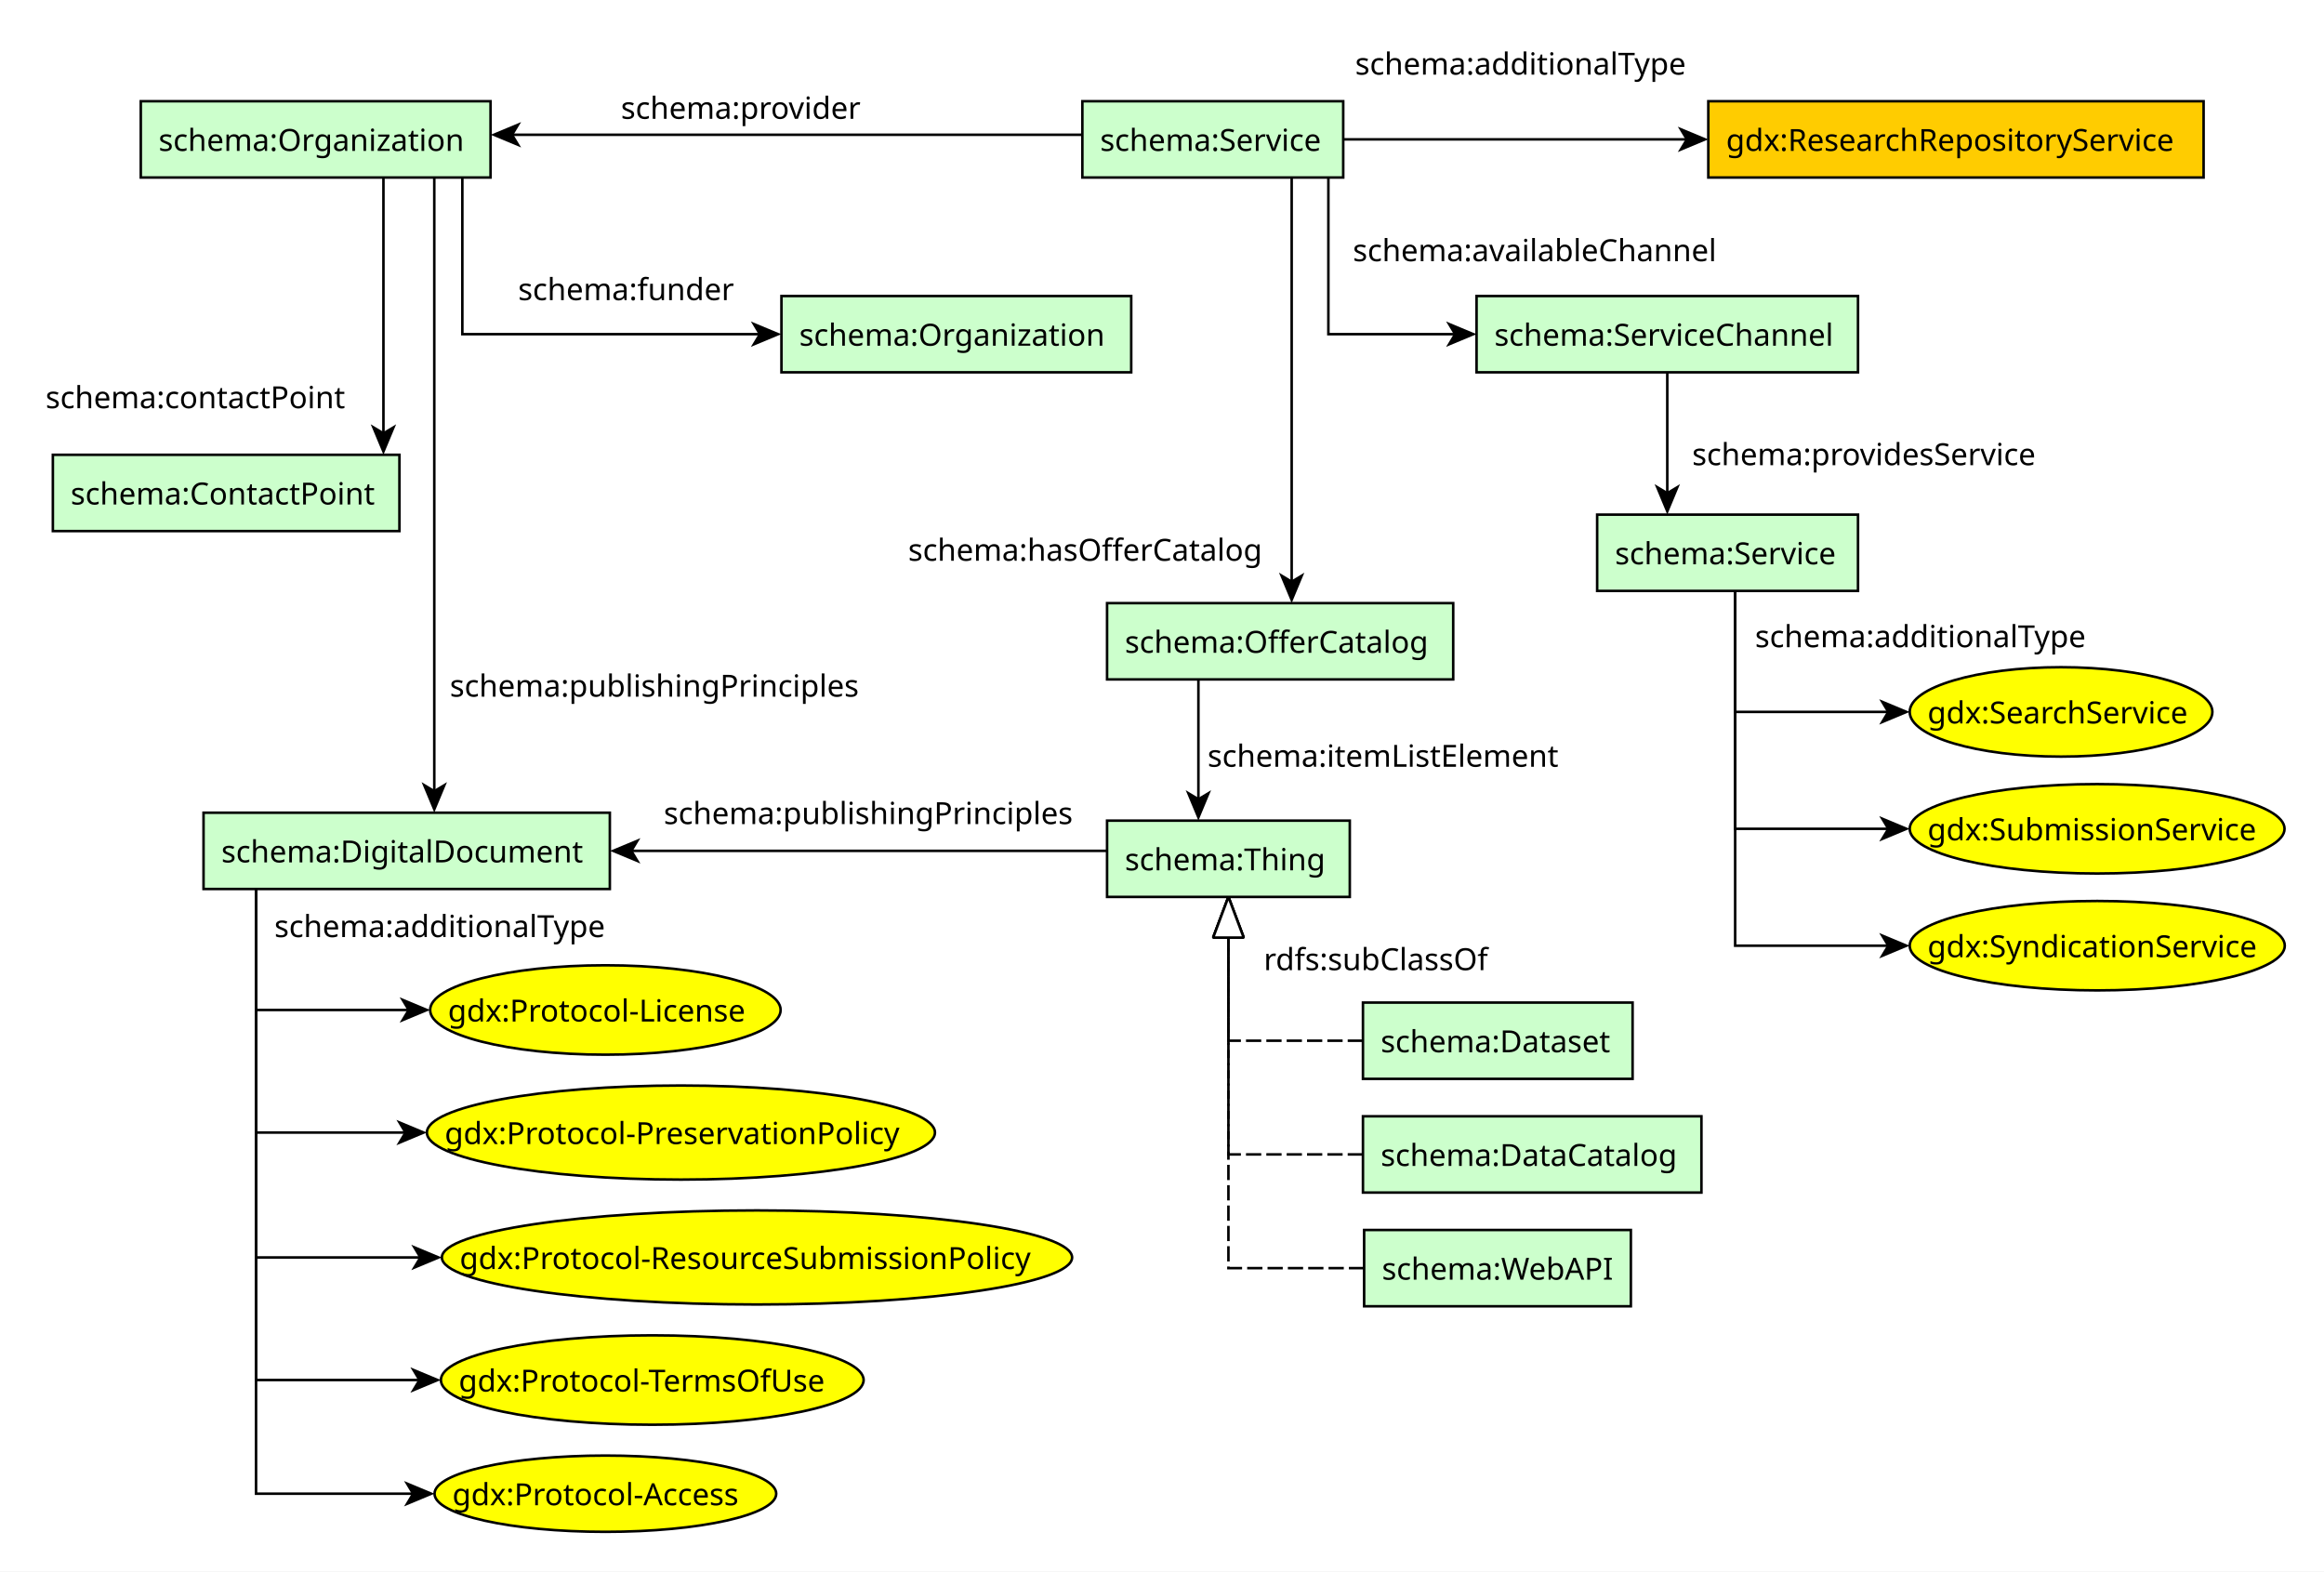
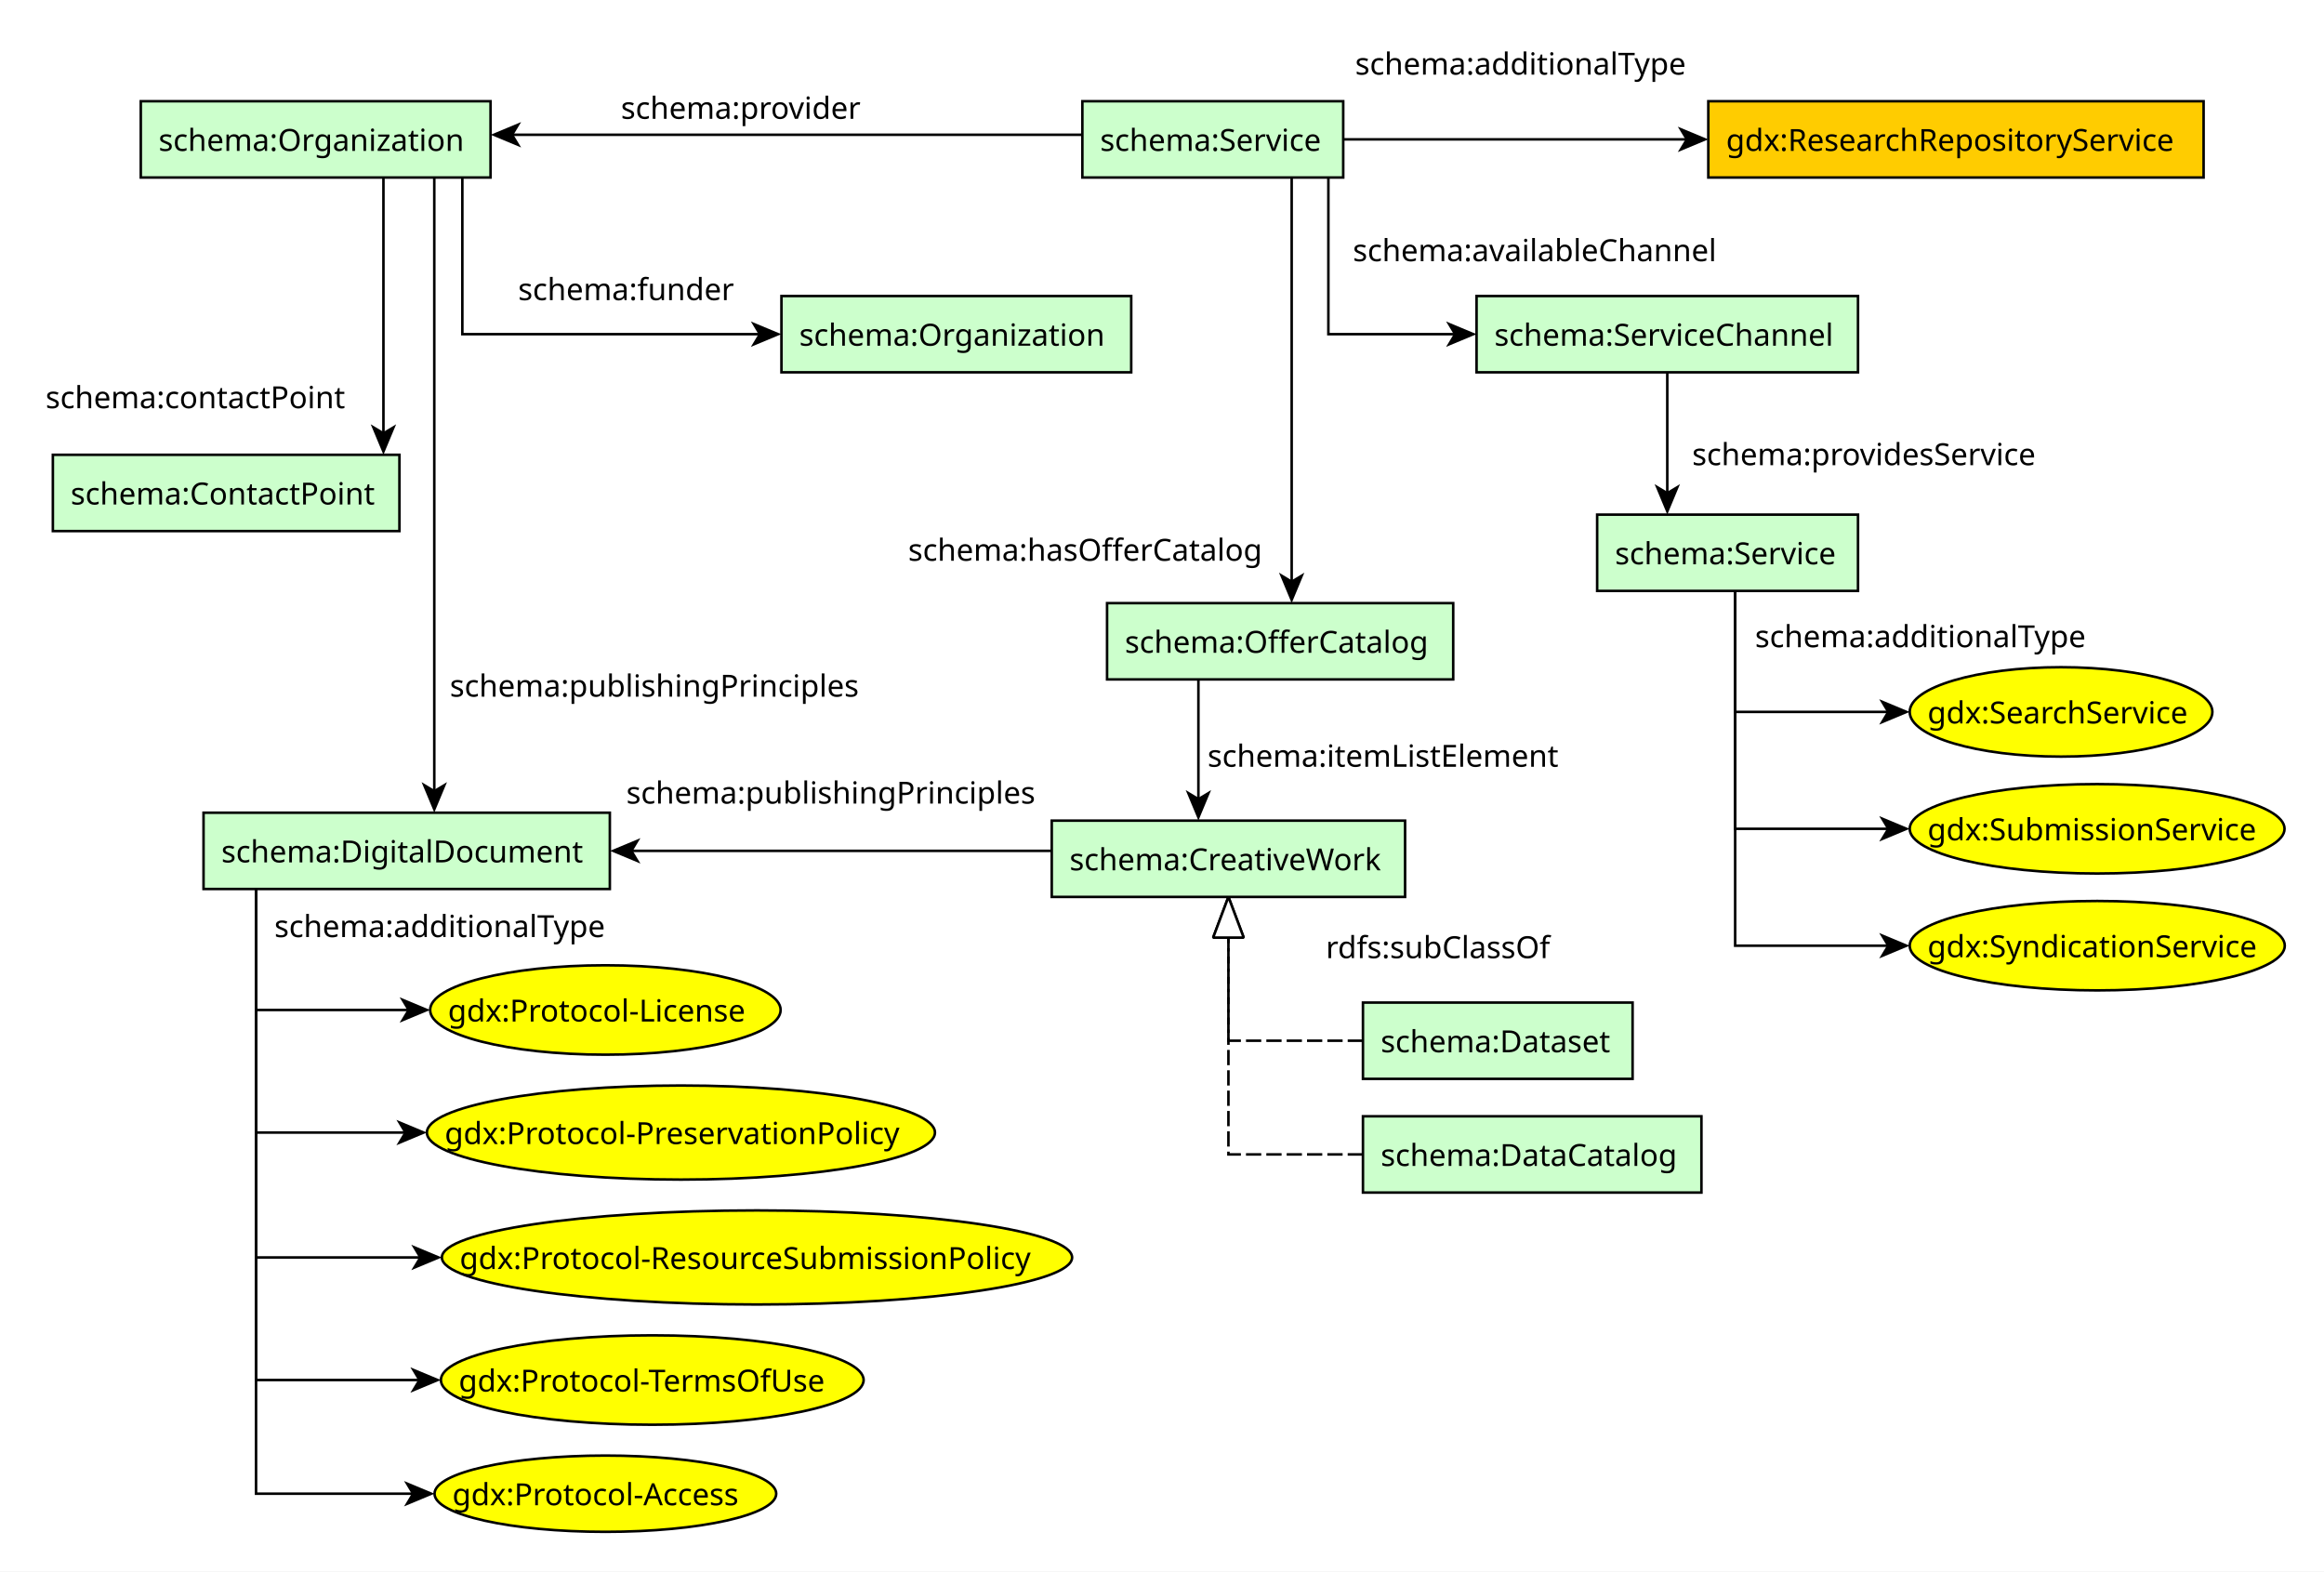
<svg xmlns="http://www.w3.org/2000/svg" xmlns:xlink="http://www.w3.org/1999/xlink" fill-opacity="1" color-rendering="auto" color-interpolation="auto" text-rendering="auto" stroke="black" stroke-linecap="square" width="914" stroke-miterlimit="10" shape-rendering="auto" stroke-opacity="1" fill="black" stroke-dasharray="none" font-weight="normal" stroke-width="1" height="618" font-family="'Dialog'" font-style="normal" stroke-linejoin="miter" font-size="12px" stroke-dashoffset="0" image-rendering="auto">
  <defs id="genericDefs" />
  <g>
    <defs id="defs1">
      <clipPath clipPathUnits="userSpaceOnUse" id="clipPath1">
        <path d="M0 0 L914 0 L914 618 L0 618 L0 0 Z" />
      </clipPath>
      <clipPath clipPathUnits="userSpaceOnUse" id="clipPath2">
        <path d="M148 -638 L1062 -638 L1062 -20 L148 -20 L148 -638 Z" />
      </clipPath>
    </defs>
    <g fill="white" text-rendering="geometricPrecision" shape-rendering="geometricPrecision" transform="translate(-148,638)" stroke="white">
      <rect x="148" width="914" height="618" y="-638" clip-path="url(#clipPath2)" stroke="none" />
    </g>
    <g id="y.node.0">
      <a target="_blank" xlink:type="simple" xlink:href="http://schema.org/Service" xlink:show="new">
        <g fill="rgb(204,255,204)" text-rendering="geometricPrecision" shape-rendering="geometricPrecision" transform="matrix(1,0,0,1,-148,638)" stroke="rgb(204,255,204)">
          <rect x="573.679" width="102.594" height="30" y="-598.188" stroke="none" />
        </g>
        <g text-rendering="geometricPrecision" stroke-miterlimit="1.45" shape-rendering="geometricPrecision" transform="matrix(1,0,0,1,-148,638)" stroke-linecap="butt">
          <rect fill="none" x="573.679" width="102.594" height="30" y="-598.188" />
        </g>
        <g>
          <g text-rendering="geometricPrecision" stroke-miterlimit="1.45" shape-rendering="geometricPrecision" font-family="sans-serif" transform="matrix(1,0,0,1,-148,638)" stroke-linecap="butt">
            <text x="580.679" xml:space="preserve" y="-578.653" stroke="none">schema:Service</text>
          </g>
        </g>
      </a>
    </g>
    <g id="y.node.1">
      <a target="_blank" xlink:type="simple" xlink:href="http://schema.org/OfferCatalog" xlink:show="new">
        <g fill="rgb(204,255,204)" text-rendering="geometricPrecision" shape-rendering="geometricPrecision" transform="matrix(1,0,0,1,-148,638)" stroke="rgb(204,255,204)">
          <rect x="583.395" width="136.133" height="30" y="-400.8" stroke="none" />
        </g>
        <g text-rendering="geometricPrecision" stroke-miterlimit="1.45" shape-rendering="geometricPrecision" transform="matrix(1,0,0,1,-148,638)" stroke-linecap="butt">
          <rect fill="none" x="583.395" width="136.133" height="30" y="-400.8" />
        </g>
        <g>
          <g text-rendering="geometricPrecision" stroke-miterlimit="1.45" shape-rendering="geometricPrecision" font-family="sans-serif" transform="matrix(1,0,0,1,-148,638)" stroke-linecap="butt">
            <text x="590.395" xml:space="preserve" y="-381.265" stroke="none">schema:OfferCatalog</text>
          </g>
        </g>
      </a>
    </g>
    <g id="y.node.2">
      <a target="_blank" xlink:type="simple" xlink:href="http://schema.org/ServiceChannel" xlink:show="new">
        <g fill="rgb(204,255,204)" text-rendering="geometricPrecision" shape-rendering="geometricPrecision" transform="matrix(1,0,0,1,-148,638)" stroke="rgb(204,255,204)">
          <rect x="728.713" width="150.019" height="30" y="-521.578" stroke="none" />
        </g>
        <g text-rendering="geometricPrecision" stroke-miterlimit="1.45" shape-rendering="geometricPrecision" transform="matrix(1,0,0,1,-148,638)" stroke-linecap="butt">
          <rect fill="none" x="728.713" width="150.019" height="30" y="-521.578" />
        </g>
        <g>
          <g text-rendering="geometricPrecision" stroke-miterlimit="1.45" shape-rendering="geometricPrecision" font-family="sans-serif" transform="matrix(1,0,0,1,-148,638)" stroke-linecap="butt">
            <text x="735.713" xml:space="preserve" y="-502.043" stroke="none">schema:ServiceChannel</text>
          </g>
        </g>
      </a>
    </g>
    <g id="y.node.3">
      <a target="_blank" xlink:type="simple" xlink:href="http://schema.org/DigitalDocument" xlink:show="new">
        <g fill="rgb(204,255,204)" text-rendering="geometricPrecision" shape-rendering="geometricPrecision" transform="matrix(1,0,0,1,-148,638)" stroke="rgb(204,255,204)">
          <rect x="228.046" width="159.793" height="30" y="-318.382" stroke="none" />
        </g>
        <g text-rendering="geometricPrecision" stroke-miterlimit="1.45" shape-rendering="geometricPrecision" transform="matrix(1,0,0,1,-148,638)" stroke-linecap="butt">
          <rect fill="none" x="228.046" width="159.793" height="30" y="-318.382" />
        </g>
        <g>
          <g text-rendering="geometricPrecision" stroke-miterlimit="1.45" shape-rendering="geometricPrecision" font-family="sans-serif" transform="matrix(1,0,0,1,-148,638)" stroke-linecap="butt">
            <text x="235.046" xml:space="preserve" y="-298.847" stroke="none">schema:DigitalDocument</text>
          </g>
        </g>
      </a>
    </g>
    <g id="y.node.4">
      <a target="_blank" xlink:type="simple" xlink:href="https://geodex.org/voc/Protocol-License" xlink:show="new">
        <g fill="yellow" text-rendering="geometricPrecision" shape-rendering="geometricPrecision" transform="matrix(1,0,0,1,-148,638)" stroke="yellow">
          <ellipse rx="68.922" ry="17.583" cx="386.09" cy="-240.8" stroke="none" />
        </g>
        <g text-rendering="geometricPrecision" stroke-miterlimit="1.45" shape-rendering="geometricPrecision" transform="matrix(1,0,0,1,-148,638)" stroke-linecap="butt">
          <ellipse rx="68.922" fill="none" ry="17.583" cx="386.09" cy="-240.8" />
        </g>
        <g>
          <g text-rendering="geometricPrecision" stroke-miterlimit="1.45" shape-rendering="geometricPrecision" font-family="sans-serif" transform="matrix(1,0,0,1,-148,638)" stroke-linecap="butt">
            <text x="324.168" xml:space="preserve" y="-236.265" stroke="none">gdx:Protocol-License</text>
          </g>
        </g>
      </a>
    </g>
    <g id="y.node.5">
      <a target="_blank" xlink:type="simple" xlink:href="https://geodex.org/voc/Protocol-TermsOfUse" xlink:show="new">
        <g fill="yellow" text-rendering="geometricPrecision" shape-rendering="geometricPrecision" transform="matrix(1,0,0,1,-148,638)" stroke="yellow">
          <ellipse rx="83.125" ry="17.583" cx="404.522" cy="-95.269" stroke="none" />
        </g>
        <g text-rendering="geometricPrecision" stroke-miterlimit="1.45" shape-rendering="geometricPrecision" transform="matrix(1,0,0,1,-148,638)" stroke-linecap="butt">
          <ellipse rx="83.125" fill="none" ry="17.583" cx="404.522" cy="-95.269" />
        </g>
        <g>
          <g text-rendering="geometricPrecision" stroke-miterlimit="1.45" shape-rendering="geometricPrecision" font-family="sans-serif" transform="matrix(1,0,0,1,-148,638)" stroke-linecap="butt">
            <text x="328.397" xml:space="preserve" y="-90.734" stroke="none">gdx:Protocol-TermsOfUse</text>
          </g>
        </g>
      </a>
    </g>
    <g id="y.node.6">
      <a target="_blank" xlink:type="simple" xlink:href="https://geodex.org/voc/Protocol-ResourceSubmissionPolicy" xlink:show="new">
        <g fill="yellow" text-rendering="geometricPrecision" shape-rendering="geometricPrecision" transform="matrix(1,0,0,1,-148,638)" stroke="yellow">
          <ellipse rx="123.93" ry="18.5" cx="445.714" cy="-143.473" stroke="none" />
        </g>
        <g text-rendering="geometricPrecision" stroke-miterlimit="1.45" shape-rendering="geometricPrecision" transform="matrix(1,0,0,1,-148,638)" stroke-linecap="butt">
          <ellipse rx="123.93" fill="none" ry="18.5" cx="445.714" cy="-143.473" />
        </g>
        <g>
          <g text-rendering="geometricPrecision" stroke-miterlimit="1.45" shape-rendering="geometricPrecision" font-family="sans-serif" transform="matrix(1,0,0,1,-148,638)" stroke-linecap="butt">
            <text x="328.785" xml:space="preserve" y="-138.938" stroke="none">gdx:Protocol-ResourceSubmissionPolicy</text>
          </g>
        </g>
      </a>
    </g>
    <g id="y.node.7">
      <a target="_blank" xlink:type="simple" xlink:href="https://geodex.org/voc/Protocol-PreservationPolicy" xlink:show="new">
        <g fill="yellow" text-rendering="geometricPrecision" shape-rendering="geometricPrecision" transform="matrix(1,0,0,1,-148,638)" stroke="yellow">
          <ellipse rx="99.903" ry="18.5" cx="415.8" cy="-192.595" stroke="none" />
        </g>
        <g text-rendering="geometricPrecision" stroke-miterlimit="1.45" shape-rendering="geometricPrecision" transform="matrix(1,0,0,1,-148,638)" stroke-linecap="butt">
          <ellipse rx="99.903" fill="none" ry="18.5" cx="415.8" cy="-192.595" />
        </g>
        <g>
          <g text-rendering="geometricPrecision" stroke-miterlimit="1.45" shape-rendering="geometricPrecision" font-family="sans-serif" transform="matrix(1,0,0,1,-148,638)" stroke-linecap="butt">
            <text x="322.897" xml:space="preserve" y="-188.06" stroke="none">gdx:Protocol-PreservationPolicy</text>
          </g>
        </g>
      </a>
    </g>
    <g id="y.node.8">
      <a target="_blank" xlink:type="simple" xlink:href="https://geodex.org/voc/Protocol-Access" xlink:show="new">
        <g fill="yellow" text-rendering="geometricPrecision" shape-rendering="geometricPrecision" transform="matrix(1,0,0,1,-148,638)" stroke="yellow">
          <ellipse rx="67.193" ry="15" cx="386.09" cy="-50.564" stroke="none" />
        </g>
        <g text-rendering="geometricPrecision" stroke-miterlimit="1.45" shape-rendering="geometricPrecision" transform="matrix(1,0,0,1,-148,638)" stroke-linecap="butt">
          <ellipse rx="67.193" fill="none" ry="15" cx="386.09" cy="-50.564" />
        </g>
        <g>
          <g text-rendering="geometricPrecision" stroke-miterlimit="1.45" shape-rendering="geometricPrecision" font-family="sans-serif" transform="matrix(1,0,0,1,-148,638)" stroke-linecap="butt">
            <text x="325.897" xml:space="preserve" y="-46.029" stroke="none">gdx:Protocol-Access</text>
          </g>
        </g>
      </a>
    </g>
    <g id="y.node.9">
      <a target="_blank" xlink:type="simple" xlink:href="http://schema.org/Thing" xlink:show="new">
        <g fill="rgb(204,255,204)" text-rendering="geometricPrecision" shape-rendering="geometricPrecision" transform="matrix(1,0,0,1,-148,638)" stroke="rgb(204,255,204)">
-           <rect x="583.395" width="95.457" height="30" y="-315.261" stroke="none" />
-         </g>
-         <g text-rendering="geometricPrecision" stroke-miterlimit="1.45" shape-rendering="geometricPrecision" transform="matrix(1,0,0,1,-148,638)" stroke-linecap="butt">
-           <rect fill="none" x="583.395" width="95.457" height="30" y="-315.261" />
-         </g>
-         <g>
-           <g text-rendering="geometricPrecision" stroke-miterlimit="1.45" shape-rendering="geometricPrecision" font-family="sans-serif" transform="matrix(1,0,0,1,-148,638)" stroke-linecap="butt">
-             <text x="590.395" xml:space="preserve" y="-295.726" stroke="none">schema:Thing</text>
+           <rect x="561.642" width="138.963" height="30" y="-315.261" stroke="none" />
+         </g>
+         <g text-rendering="geometricPrecision" stroke-miterlimit="1.45" shape-rendering="geometricPrecision" transform="matrix(1,0,0,1,-148,638)" stroke-linecap="butt">
+           <rect fill="none" x="561.642" width="138.963" height="30" y="-315.261" />
+         </g>
+         <g>
+           <g text-rendering="geometricPrecision" stroke-miterlimit="1.45" shape-rendering="geometricPrecision" font-family="sans-serif" transform="matrix(1,0,0,1,-148,638)" stroke-linecap="butt">
+             <text x="568.642" xml:space="preserve" y="-295.726" stroke="none">schema:CreativeWork</text>
          </g>
        </g>
      </a>
    </g>
    <g id="y.node.10">
      <a target="_blank" xlink:type="simple" xlink:href="http://schema.org/Organization" xlink:show="new">
        <g fill="rgb(204,255,204)" text-rendering="geometricPrecision" shape-rendering="geometricPrecision" transform="matrix(1,0,0,1,-148,638)" stroke="rgb(204,255,204)">
          <rect x="203.368" width="137.562" height="30" y="-598.188" stroke="none" />
        </g>
        <g text-rendering="geometricPrecision" stroke-miterlimit="1.45" shape-rendering="geometricPrecision" transform="matrix(1,0,0,1,-148,638)" stroke-linecap="butt">
          <rect fill="none" x="203.368" width="137.562" height="30" y="-598.188" />
        </g>
        <g>
          <g text-rendering="geometricPrecision" stroke-miterlimit="1.45" shape-rendering="geometricPrecision" font-family="sans-serif" transform="matrix(1,0,0,1,-148,638)" stroke-linecap="butt">
            <text x="210.368" xml:space="preserve" y="-578.653" stroke="none">schema:Organization</text>
          </g>
        </g>
      </a>
    </g>
    <g id="y.node.11">
      <a target="_blank" xlink:type="simple" xlink:href="http://schema.org/Organization" xlink:show="new">
        <g fill="rgb(204,255,204)" text-rendering="geometricPrecision" shape-rendering="geometricPrecision" transform="matrix(1,0,0,1,-148,638)" stroke="rgb(204,255,204)">
          <rect x="455.332" width="137.562" height="30" y="-521.578" stroke="none" />
        </g>
        <g text-rendering="geometricPrecision" stroke-miterlimit="1.45" shape-rendering="geometricPrecision" transform="matrix(1,0,0,1,-148,638)" stroke-linecap="butt">
          <rect fill="none" x="455.332" width="137.562" height="30" y="-521.578" />
        </g>
        <g>
          <g text-rendering="geometricPrecision" stroke-miterlimit="1.45" shape-rendering="geometricPrecision" font-family="sans-serif" transform="matrix(1,0,0,1,-148,638)" stroke-linecap="butt">
            <text x="462.332" xml:space="preserve" y="-502.043" stroke="none">schema:Organization</text>
          </g>
        </g>
      </a>
    </g>
    <g id="y.node.12">
      <a target="_blank" xlink:type="simple" xlink:href="http://schema.org/ContactPoint" xlink:show="new">
        <g fill="rgb(204,255,204)" text-rendering="geometricPrecision" shape-rendering="geometricPrecision" transform="matrix(1,0,0,1,-148,638)" stroke="rgb(204,255,204)">
          <rect x="168.79" width="136.303" height="30" y="-459.141" stroke="none" />
        </g>
        <g text-rendering="geometricPrecision" stroke-miterlimit="1.45" shape-rendering="geometricPrecision" transform="matrix(1,0,0,1,-148,638)" stroke-linecap="butt">
          <rect fill="none" x="168.79" width="136.303" height="30" y="-459.141" />
        </g>
        <g>
          <g text-rendering="geometricPrecision" stroke-miterlimit="1.45" shape-rendering="geometricPrecision" font-family="sans-serif" transform="matrix(1,0,0,1,-148,638)" stroke-linecap="butt">
            <text x="175.79" xml:space="preserve" y="-439.606" stroke="none">schema:ContactPoint</text>
          </g>
        </g>
      </a>
    </g>
    <g id="y.node.13">
      <a target="_blank" xlink:type="simple" xlink:href="https://geodex.org/voc/SearchService" xlink:show="new">
        <g fill="yellow" text-rendering="geometricPrecision" shape-rendering="geometricPrecision" transform="matrix(1,0,0,1,-148,638)" stroke="yellow">
          <ellipse rx="59.52" ry="17.583" cx="958.585" cy="-358.024" stroke="none" />
        </g>
        <g text-rendering="geometricPrecision" stroke-miterlimit="1.45" shape-rendering="geometricPrecision" transform="matrix(1,0,0,1,-148,638)" stroke-linecap="butt">
          <ellipse rx="59.52" fill="none" ry="17.583" cx="958.585" cy="-358.024" />
        </g>
        <g>
          <g text-rendering="geometricPrecision" stroke-miterlimit="1.45" shape-rendering="geometricPrecision" font-family="sans-serif" transform="matrix(1,0,0,1,-148,638)" stroke-linecap="butt">
            <text x="906.064" xml:space="preserve" y="-353.489" stroke="none">gdx:SearchService</text>
          </g>
        </g>
      </a>
    </g>
    <g id="y.node.14">
      <a target="_blank" xlink:type="simple" xlink:href="https://geodex.org/voc/SubmissionService" xlink:show="new">
        <g fill="yellow" text-rendering="geometricPrecision" shape-rendering="geometricPrecision" transform="matrix(1,0,0,1,-148,638)" stroke="yellow">
          <ellipse rx="73.709" ry="17.583" cx="972.773" cy="-312.053" stroke="none" />
        </g>
        <g text-rendering="geometricPrecision" stroke-miterlimit="1.45" shape-rendering="geometricPrecision" transform="matrix(1,0,0,1,-148,638)" stroke-linecap="butt">
          <ellipse rx="73.709" fill="none" ry="17.583" cx="972.773" cy="-312.053" />
        </g>
        <g>
          <g text-rendering="geometricPrecision" stroke-miterlimit="1.45" shape-rendering="geometricPrecision" font-family="sans-serif" transform="matrix(1,0,0,1,-148,638)" stroke-linecap="butt">
            <text x="906.064" xml:space="preserve" y="-307.518" stroke="none">gdx:SubmissionService</text>
          </g>
        </g>
      </a>
    </g>
    <g id="y.node.15">
      <a target="_blank" xlink:type="simple" xlink:href="https://geodex.org/voc/SyndicationService" xlink:show="new">
        <g fill="yellow" text-rendering="geometricPrecision" shape-rendering="geometricPrecision" transform="matrix(1,0,0,1,-148,638)" stroke="yellow">
          <ellipse rx="73.756" ry="17.583" cx="972.82" cy="-266.082" stroke="none" />
        </g>
        <g text-rendering="geometricPrecision" stroke-miterlimit="1.45" shape-rendering="geometricPrecision" transform="matrix(1,0,0,1,-148,638)" stroke-linecap="butt">
          <ellipse rx="73.756" fill="none" ry="17.583" cx="972.82" cy="-266.082" />
        </g>
        <g>
          <g text-rendering="geometricPrecision" stroke-miterlimit="1.45" shape-rendering="geometricPrecision" font-family="sans-serif" transform="matrix(1,0,0,1,-148,638)" stroke-linecap="butt">
            <text x="906.064" xml:space="preserve" y="-261.546" stroke="none">gdx:SyndicationService</text>
          </g>
        </g>
      </a>
    </g>
    <g id="y.node.16">
      <a target="_blank" xlink:type="simple" xlink:href="https://geodex.org/voc/ResearchRepositoryService" xlink:show="new">
        <g fill="rgb(255,204,0)" text-rendering="geometricPrecision" shape-rendering="geometricPrecision" transform="matrix(1,0,0,1,-148,638)" stroke="rgb(255,204,0)">
          <rect x="819.857" width="194.791" height="30" y="-598.188" stroke="none" />
        </g>
        <g text-rendering="geometricPrecision" stroke-miterlimit="1.45" shape-rendering="geometricPrecision" transform="matrix(1,0,0,1,-148,638)" stroke-linecap="butt">
          <rect fill="none" x="819.857" width="194.791" height="30" y="-598.188" />
        </g>
        <g>
          <g text-rendering="geometricPrecision" stroke-miterlimit="1.45" shape-rendering="geometricPrecision" font-family="sans-serif" transform="matrix(1,0,0,1,-148,638)" stroke-linecap="butt">
            <text x="826.857" xml:space="preserve" y="-578.653" stroke="none">gdx:ResearchRepositoryService</text>
          </g>
        </g>
      </a>
    </g>
    <g id="y.node.17">
      <a target="_blank" xlink:type="simple" xlink:href="http://schema.org/Dataset" xlink:show="new">
        <g fill="rgb(204,255,204)" text-rendering="geometricPrecision" shape-rendering="geometricPrecision" transform="matrix(1,0,0,1,-148,638)" stroke="rgb(204,255,204)">
          <rect x="684.031" width="106.045" height="30" y="-243.712" stroke="none" />
        </g>
        <g text-rendering="geometricPrecision" stroke-miterlimit="1.45" shape-rendering="geometricPrecision" transform="matrix(1,0,0,1,-148,638)" stroke-linecap="butt">
          <rect fill="none" x="684.031" width="106.045" height="30" y="-243.712" />
        </g>
        <g>
          <g text-rendering="geometricPrecision" stroke-miterlimit="1.45" shape-rendering="geometricPrecision" font-family="sans-serif" transform="matrix(1,0,0,1,-148,638)" stroke-linecap="butt">
            <text x="691.031" xml:space="preserve" y="-224.176" stroke="none">schema:Dataset</text>
          </g>
        </g>
      </a>
    </g>
    <g id="y.node.18">
      <a target="_blank" xlink:type="simple" xlink:href="http://schema.org/DataCatalog" xlink:show="new">
        <g fill="rgb(204,255,204)" text-rendering="geometricPrecision" shape-rendering="geometricPrecision" transform="matrix(1,0,0,1,-148,638)" stroke="rgb(204,255,204)">
          <rect x="684.031" width="133.121" height="30" y="-198.993" stroke="none" />
        </g>
        <g text-rendering="geometricPrecision" stroke-miterlimit="1.45" shape-rendering="geometricPrecision" transform="matrix(1,0,0,1,-148,638)" stroke-linecap="butt">
          <rect fill="none" x="684.031" width="133.121" height="30" y="-198.993" />
        </g>
        <g>
          <g text-rendering="geometricPrecision" stroke-miterlimit="1.45" shape-rendering="geometricPrecision" font-family="sans-serif" transform="matrix(1,0,0,1,-148,638)" stroke-linecap="butt">
            <text x="691.031" xml:space="preserve" y="-179.458" stroke="none">schema:DataCatalog</text>
          </g>
        </g>
      </a>
    </g>
    <g id="y.node.19">
-       <a target="_blank" xlink:type="simple" xlink:href="http://schema.org/WebAPI" xlink:show="new">
-         <g fill="rgb(204,255,204)" text-rendering="geometricPrecision" shape-rendering="geometricPrecision" transform="matrix(1,0,0,1,-148,638)" stroke="rgb(204,255,204)">
-           <rect x="684.497" width="104.897" height="30" y="-154.275" stroke="none" />
-         </g>
-         <g text-rendering="geometricPrecision" stroke-miterlimit="1.45" shape-rendering="geometricPrecision" transform="matrix(1,0,0,1,-148,638)" stroke-linecap="butt">
-           <rect fill="none" x="684.497" width="104.897" height="30" y="-154.275" />
-         </g>
-         <g>
-           <g text-rendering="geometricPrecision" stroke-miterlimit="1.45" shape-rendering="geometricPrecision" font-family="sans-serif" transform="matrix(1,0,0,1,-148,638)" stroke-linecap="butt">
-             <text x="691.497" xml:space="preserve" y="-134.74" stroke="none">schema:WebAPI</text>
-           </g>
-         </g>
-       </a>
-     </g>
-     <g id="y.node.20">
      <a target="_blank" xlink:type="simple" xlink:href="http://schema.org/Service" xlink:show="new">
        <g fill="rgb(204,255,204)" text-rendering="geometricPrecision" shape-rendering="geometricPrecision" transform="matrix(1,0,0,1,-148,638)" stroke="rgb(204,255,204)">
          <rect x="776.139" width="102.594" height="30" y="-435.607" stroke="none" />
        </g>
        <g text-rendering="geometricPrecision" stroke-miterlimit="1.45" shape-rendering="geometricPrecision" transform="matrix(1,0,0,1,-148,638)" stroke-linecap="butt">
          <rect fill="none" x="776.139" width="102.594" height="30" y="-435.607" />
        </g>
        <g>
          <g text-rendering="geometricPrecision" stroke-miterlimit="1.45" shape-rendering="geometricPrecision" font-family="sans-serif" transform="matrix(1,0,0,1,-148,638)" stroke-linecap="butt">
            <text x="783.139" xml:space="preserve" y="-416.072" stroke="none">schema:Service</text>
          </g>
        </g>
      </a>
    </g>
    <g id="y.edge.0">
      <g text-rendering="geometricPrecision" stroke-miterlimit="1.45" shape-rendering="geometricPrecision" transform="matrix(1,0,0,1,-148,638)" stroke-linecap="butt">
        <path fill="none" d="M656 -568.231 L656 -408.796" />
        <path d="M656 -400.796 L661 -412.796 L656 -409.796 L651 -412.796 Z" stroke="none" />
      </g>
      <g>
        <g text-rendering="geometricPrecision" stroke-miterlimit="1.45" shape-rendering="geometricPrecision" font-family="sans-serif" transform="matrix(1,0,0,1,-148,638)" stroke-linecap="butt">
          <text x="505.171" xml:space="preserve" y="-417.465" stroke="none">schema:hasOfferCatalog</text>
        </g>
      </g>
    </g>
    <g id="y.edge.1">
      <g text-rendering="geometricPrecision" stroke-miterlimit="1.45" shape-rendering="geometricPrecision" transform="matrix(1,0,0,1,-148,638)" stroke-linecap="butt">
        <path fill="none" d="M670.434 -568.172 L670.434 -506.578 L720.724 -506.578" />
        <path d="M728.724 -506.578 L716.724 -511.578 L719.724 -506.578 L716.724 -501.578 Z" stroke="none" />
      </g>
      <g>
        <g text-rendering="geometricPrecision" stroke-miterlimit="1.45" shape-rendering="geometricPrecision" font-family="sans-serif" transform="matrix(1,0,0,1,-148,638)" stroke-linecap="butt">
          <text x="680.064" xml:space="preserve" y="-535.276" stroke="none">schema:availableChannel</text>
        </g>
      </g>
    </g>
    <g id="y.edge.2">
      <g text-rendering="geometricPrecision" stroke-miterlimit="1.45" shape-rendering="geometricPrecision" transform="matrix(1,0,0,1,-148,638)" stroke-linecap="butt">
        <path fill="none" d="M309.168 -240.8 L248.701 -240.8 L248.701 -288.378" />
        <path d="M317.168 -240.8 L305.168 -245.8 L308.168 -240.8 L305.168 -235.8 Z" stroke="none" />
      </g>
      <g>
        <g text-rendering="geometricPrecision" stroke-miterlimit="1.45" shape-rendering="geometricPrecision" font-family="sans-serif" transform="matrix(1,0,0,1,-148,638)" stroke-linecap="butt">
          <text x="255.904" xml:space="preserve" y="-269.465" stroke="none">schema:additionalType</text>
        </g>
      </g>
    </g>
    <g id="y.edge.4">
      <g text-rendering="geometricPrecision" stroke-miterlimit="1.45" shape-rendering="geometricPrecision" transform="matrix(1,0,0,1,-148,638)" stroke-linecap="butt">
        <path fill="none" d="M313.397 -95.269 L248.701 -95.269 L248.701 -288.368" />
        <path d="M321.397 -95.269 L309.397 -100.269 L312.397 -95.269 L309.397 -90.269 Z" stroke="none" />
      </g>
      <g />
    </g>
    <g id="y.edge.10">
      <g text-rendering="geometricPrecision" stroke-miterlimit="1.45" shape-rendering="geometricPrecision" transform="matrix(1,0,0,1,-148,638)" stroke-linecap="butt">
        <path fill="none" d="M313.758 -143.473 L248.701 -143.473 L248.701 -288.352" />
        <path d="M321.758 -143.473 L309.758 -148.473 L312.758 -143.473 L309.758 -138.473 Z" stroke="none" />
      </g>
      <g />
    </g>
    <g id="y.edge.11">
      <g text-rendering="geometricPrecision" stroke-miterlimit="1.45" shape-rendering="geometricPrecision" transform="matrix(1,0,0,1,-148,638)" stroke-linecap="butt">
        <path fill="none" d="M307.897 -192.595 L248.701 -192.595 L248.701 -288.371" />
        <path d="M315.897 -192.595 L303.897 -197.595 L306.897 -192.595 L303.897 -187.595 Z" stroke="none" />
      </g>
      <g />
    </g>
    <g id="y.edge.3">
      <g text-rendering="geometricPrecision" stroke-miterlimit="1.45" shape-rendering="geometricPrecision" transform="matrix(1,0,0,1,-148,638)" stroke-linecap="butt">
        <path fill="none" d="M310.897 -50.564 L248.701 -50.564 L248.701 -288.353" />
        <path d="M318.897 -50.564 L306.897 -55.564 L309.897 -50.564 L306.897 -45.564 Z" stroke="none" />
      </g>
      <g />
    </g>
    <g id="y.edge.5">
      <g text-rendering="geometricPrecision" stroke-miterlimit="1.45" shape-rendering="geometricPrecision" transform="matrix(1,0,0,1,-148,638)" stroke-linecap="butt">
-         <path fill="none" d="M619.318 -370.84 L619.318 -323.252" />
-         <path d="M619.318 -315.252 L624.318 -327.252 L619.318 -324.252 L614.318 -327.252 Z" stroke="none" />
+         <path fill="none" d="M619.318 -370.795 L619.318 -323.285" />
+         <path d="M619.318 -315.285 L624.318 -327.285 L619.318 -324.285 L614.318 -327.285 Z" stroke="none" />
      </g>
      <g>
        <g text-rendering="geometricPrecision" stroke-miterlimit="1.45" shape-rendering="geometricPrecision" font-family="sans-serif" transform="matrix(1,0,0,1,-148,638)" stroke-linecap="butt">
          <text x="622.921" xml:space="preserve" y="-336.465" stroke="none">schema:itemListElement</text>
        </g>
      </g>
    </g>
    <g id="y.edge.13">
      <g text-rendering="geometricPrecision" stroke-miterlimit="1.45" shape-rendering="geometricPrecision" transform="matrix(1,0,0,1,-148,638)" stroke-linecap="butt">
-         <path fill="none" d="M583.378 -303.382 L395.862 -303.382" />
-         <path d="M387.862 -303.382 L399.862 -298.382 L396.862 -303.382 L399.862 -308.382 Z" stroke="none" />
-       </g>
-       <g>
-         <g text-rendering="geometricPrecision" stroke-miterlimit="1.45" shape-rendering="geometricPrecision" font-family="sans-serif" transform="matrix(1,0,0,1,-148,638)" stroke-linecap="butt">
-           <text x="409.051" xml:space="preserve" y="-313.915" stroke="none">schema:publishingPrinciples</text>
+         <path fill="none" d="M561.643 -303.382 L395.872 -303.382" />
+         <path d="M387.872 -303.382 L399.872 -298.382 L396.872 -303.382 L399.872 -308.382 Z" stroke="none" />
+       </g>
+       <g>
+         <g text-rendering="geometricPrecision" stroke-miterlimit="1.45" shape-rendering="geometricPrecision" font-family="sans-serif" transform="matrix(1,0,0,1,-148,638)" stroke-linecap="butt">
+           <text x="394.312" xml:space="preserve" y="-321.965" stroke="none">schema:publishingPrinciples</text>
        </g>
      </g>
    </g>
    <g id="y.edge.6">
      <g text-rendering="geometricPrecision" stroke-miterlimit="1.45" shape-rendering="geometricPrecision" transform="matrix(1,0,0,1,-148,638)" stroke-linecap="butt">
        <path fill="none" d="M573.716 -585 L348.952 -585" />
        <path d="M340.952 -585 L352.952 -580 L349.952 -585 L352.952 -590 Z" stroke="none" />
      </g>
      <g>
        <g text-rendering="geometricPrecision" stroke-miterlimit="1.45" shape-rendering="geometricPrecision" font-family="sans-serif" transform="matrix(1,0,0,1,-148,638)" stroke-linecap="butt">
          <text x="392.198" xml:space="preserve" y="-591.276" stroke="none">schema:provider</text>
        </g>
      </g>
    </g>
    <g id="y.edge.12">
      <g text-rendering="geometricPrecision" stroke-miterlimit="1.45" shape-rendering="geometricPrecision" transform="matrix(1,0,0,1,-148,638)" stroke-linecap="butt">
        <path fill="none" d="M318.8 -568.194 L318.8 -326.414" />
        <path d="M318.8 -318.414 L323.8 -330.414 L318.8 -327.414 L313.8 -330.414 Z" stroke="none" />
      </g>
      <g>
        <g text-rendering="geometricPrecision" stroke-miterlimit="1.45" shape-rendering="geometricPrecision" font-family="sans-serif" transform="matrix(1,0,0,1,-148,638)" stroke-linecap="butt">
          <text x="324.918" xml:space="preserve" y="-364.033" stroke="none">schema:publishingPrinciples</text>
        </g>
      </g>
    </g>
    <g id="y.edge.7">
      <g text-rendering="geometricPrecision" stroke-miterlimit="1.45" shape-rendering="geometricPrecision" transform="matrix(1,0,0,1,-148,638)" stroke-linecap="butt">
        <path fill="none" d="M329.833 -568.188 L329.833 -506.578 L447.3 -506.578" />
        <path d="M455.3 -506.578 L443.3 -511.578 L446.3 -506.578 L443.3 -501.578 Z" stroke="none" />
      </g>
      <g>
        <g text-rendering="geometricPrecision" stroke-miterlimit="1.45" shape-rendering="geometricPrecision" font-family="sans-serif" transform="matrix(1,0,0,1,-148,638)" stroke-linecap="butt">
          <text x="351.761" xml:space="preserve" y="-519.965" stroke="none">schema:funder</text>
        </g>
      </g>
    </g>
    <g id="y.edge.8">
      <g text-rendering="geometricPrecision" stroke-miterlimit="1.45" shape-rendering="geometricPrecision" transform="matrix(1,0,0,1,-148,638)" stroke-linecap="butt">
        <path fill="none" d="M298.8 -568.218 L298.8 -467.136" />
        <path d="M298.8 -459.136 L303.8 -471.136 L298.8 -468.136 L293.8 -471.136 Z" stroke="none" />
      </g>
      <g>
        <g text-rendering="geometricPrecision" stroke-miterlimit="1.45" shape-rendering="geometricPrecision" font-family="sans-serif" transform="matrix(1,0,0,1,-148,638)" stroke-linecap="butt">
          <text x="165.927" xml:space="preserve" y="-477.465" stroke="none">schema:contactPoint</text>
        </g>
      </g>
    </g>
-     <g id="y.edge.19">
+     <g id="y.edge.18">
      <g text-rendering="geometricPrecision" stroke-miterlimit="1.45" shape-rendering="geometricPrecision" transform="matrix(1,0,0,1,-148,638)" stroke-linecap="butt">
        <path fill="none" d="M676.273 -583.188 L811.857 -583.188" />
        <path d="M819.857 -583.188 L807.857 -588.188 L810.857 -583.188 L807.857 -578.188 Z" stroke="none" />
      </g>
      <g>
        <g text-rendering="geometricPrecision" stroke-miterlimit="1.45" shape-rendering="geometricPrecision" font-family="sans-serif" transform="matrix(1,0,0,1,-148,638)" stroke-linecap="butt">
          <text x="680.97" xml:space="preserve" y="-608.653" stroke="none">schema:additionalType</text>
        </g>
      </g>
    </g>
    <g id="y.edge.16">
      <g text-rendering="geometricPrecision" stroke-miterlimit="1.45" stroke-dasharray="6,2" shape-rendering="geometricPrecision" transform="matrix(1,0,0,1,-148,638)" stroke-linecap="butt">
        <path fill="none" d="M684.031 -228.712 L631.124 -228.712 L631.124 -270.261" />
        <path fill="white" d="M631.124 -285.261 L625.124 -269.261 L637.124 -269.261 Z" stroke="none" />
        <path stroke-dasharray="none" fill="none" d="M631.124 -285.261 L625.124 -269.261 L637.124 -269.261 Z" />
      </g>
-       <g />
+       <g>
+         <g text-rendering="geometricPrecision" stroke-miterlimit="1.45" shape-rendering="geometricPrecision" font-family="sans-serif" transform="matrix(1,0,0,1,-148,638)" stroke-linecap="butt">
+           <text x="669.441" xml:space="preserve" y="-261.176" stroke="none">rdfs:subClassOf</text>
+         </g>
+       </g>
    </g>
    <g id="y.edge.17">
      <g text-rendering="geometricPrecision" stroke-miterlimit="1.45" stroke-dasharray="6,2" shape-rendering="geometricPrecision" transform="matrix(1,0,0,1,-148,638)" stroke-linecap="butt">
        <path fill="none" d="M684.031 -183.993 L631.124 -183.993 L631.124 -270.279" />
        <path fill="white" d="M631.124 -285.279 L625.124 -269.279 L637.124 -269.279 Z" stroke="none" />
        <path stroke-dasharray="none" fill="none" d="M631.124 -285.279 L625.124 -269.279 L637.124 -269.279 Z" />
      </g>
      <g />
    </g>
-     <g id="y.edge.18">
-       <g text-rendering="geometricPrecision" stroke-miterlimit="1.45" stroke-dasharray="6,2" shape-rendering="geometricPrecision" transform="matrix(1,0,0,1,-148,638)" stroke-linecap="butt">
-         <path fill="none" d="M684.497 -139.275 L631.124 -139.275 L631.124 -270.266" />
-         <path fill="white" d="M631.124 -285.266 L625.124 -269.266 L637.124 -269.266 Z" stroke="none" />
-         <path stroke-dasharray="none" fill="none" d="M631.124 -285.266 L625.124 -269.266 L637.124 -269.266 Z" />
-       </g>
-       <g>
-         <g text-rendering="geometricPrecision" stroke-miterlimit="1.45" shape-rendering="geometricPrecision" font-family="sans-serif" transform="matrix(1,0,0,1,-148,638)" stroke-linecap="butt">
-           <text x="645.015" xml:space="preserve" y="-256.465" stroke="none">rdfs:subClassOf</text>
-         </g>
-       </g>
-     </g>
    <g id="y.edge.9">
      <g text-rendering="geometricPrecision" stroke-miterlimit="1.45" shape-rendering="geometricPrecision" transform="matrix(1,0,0,1,-148,638)" stroke-linecap="butt">
        <path fill="none" d="M891.076 -312.053 L830.414 -312.053 L830.414 -405.572" />
        <path d="M899.076 -312.053 L887.076 -317.053 L890.076 -312.053 L887.076 -307.053 Z" stroke="none" />
      </g>
      <g />
    </g>
    <g id="y.edge.14">
      <g text-rendering="geometricPrecision" stroke-miterlimit="1.45" shape-rendering="geometricPrecision" transform="matrix(1,0,0,1,-148,638)" stroke-linecap="butt">
        <path fill="none" d="M891.064 -358.024 L830.414 -358.024 L830.414 -405.602" />
        <path d="M899.064 -358.024 L887.064 -363.024 L890.064 -358.024 L887.064 -353.024 Z" stroke="none" />
      </g>
      <g>
        <g text-rendering="geometricPrecision" stroke-miterlimit="1.45" shape-rendering="geometricPrecision" font-family="sans-serif" transform="matrix(1,0,0,1,-148,638)" stroke-linecap="butt">
          <text x="838.238" xml:space="preserve" y="-383.465" stroke="none">schema:additionalType</text>
        </g>
      </g>
    </g>
    <g id="y.edge.15">
      <g text-rendering="geometricPrecision" stroke-miterlimit="1.45" shape-rendering="geometricPrecision" transform="matrix(1,0,0,1,-148,638)" stroke-linecap="butt">
        <path fill="none" d="M891.064 -266.082 L830.414 -266.082 L830.414 -405.602" />
        <path d="M899.064 -266.082 L887.064 -271.082 L890.064 -266.082 L887.064 -261.082 Z" stroke="none" />
      </g>
      <g />
    </g>
-     <g id="y.edge.20">
+     <g id="y.edge.19">
      <g text-rendering="geometricPrecision" stroke-miterlimit="1.45" shape-rendering="geometricPrecision" transform="matrix(1,0,0,1,-148,638)" stroke-linecap="butt">
        <path fill="none" d="M803.723 -491.578 L803.723 -443.612" />
        <path d="M803.723 -435.612 L808.723 -447.612 L803.723 -444.612 L798.723 -447.612 Z" stroke="none" />
      </g>
      <g>
        <g text-rendering="geometricPrecision" stroke-miterlimit="1.45" shape-rendering="geometricPrecision" font-family="sans-serif" transform="matrix(1,0,0,1,-148,638)" stroke-linecap="butt">
          <text x="813.491" xml:space="preserve" y="-455.057" stroke="none">schema:providesService</text>
        </g>
      </g>
    </g>
  </g>
</svg>
